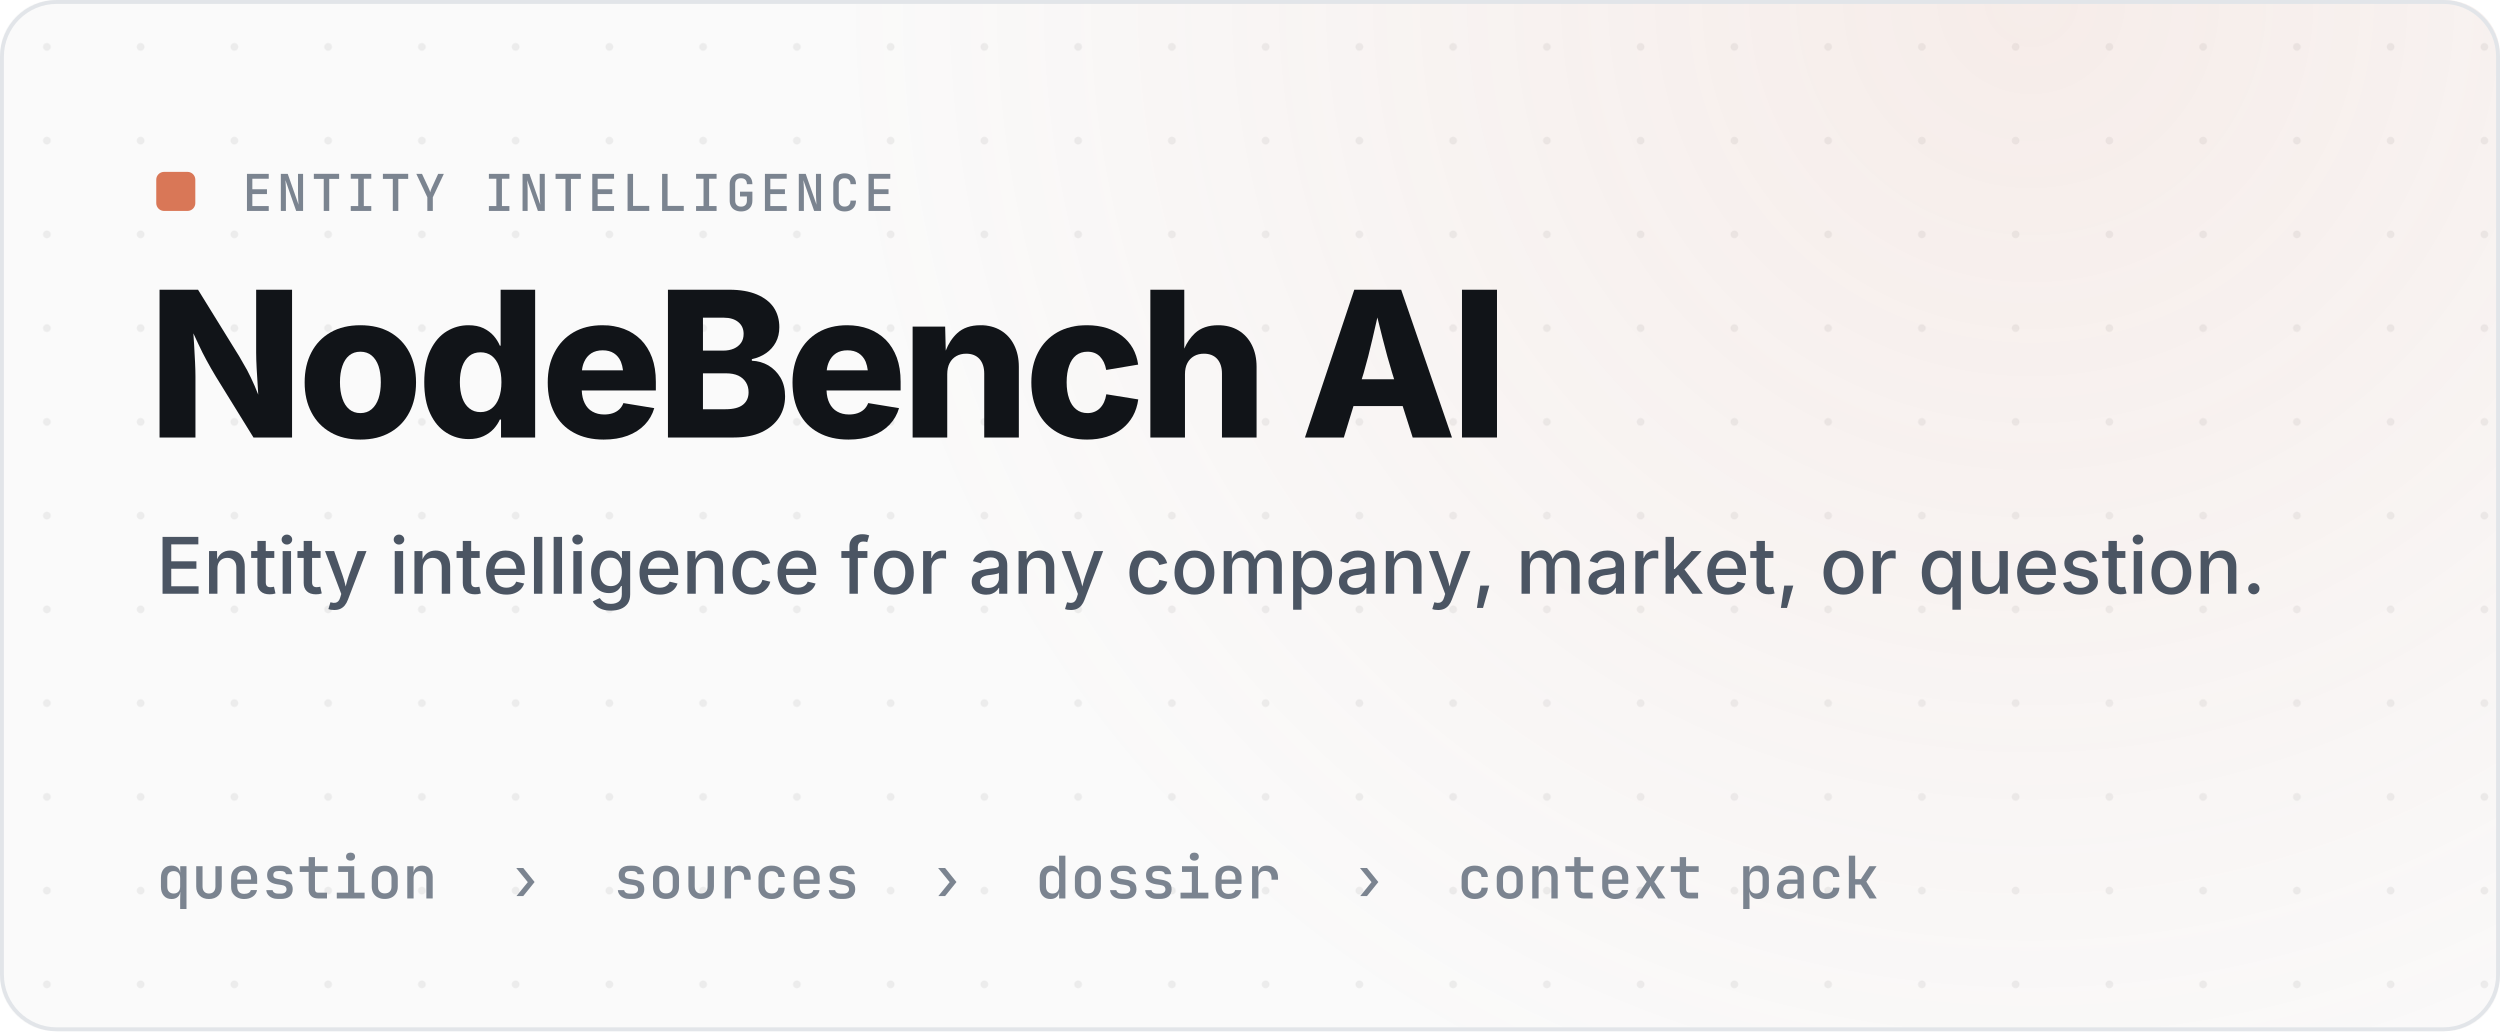
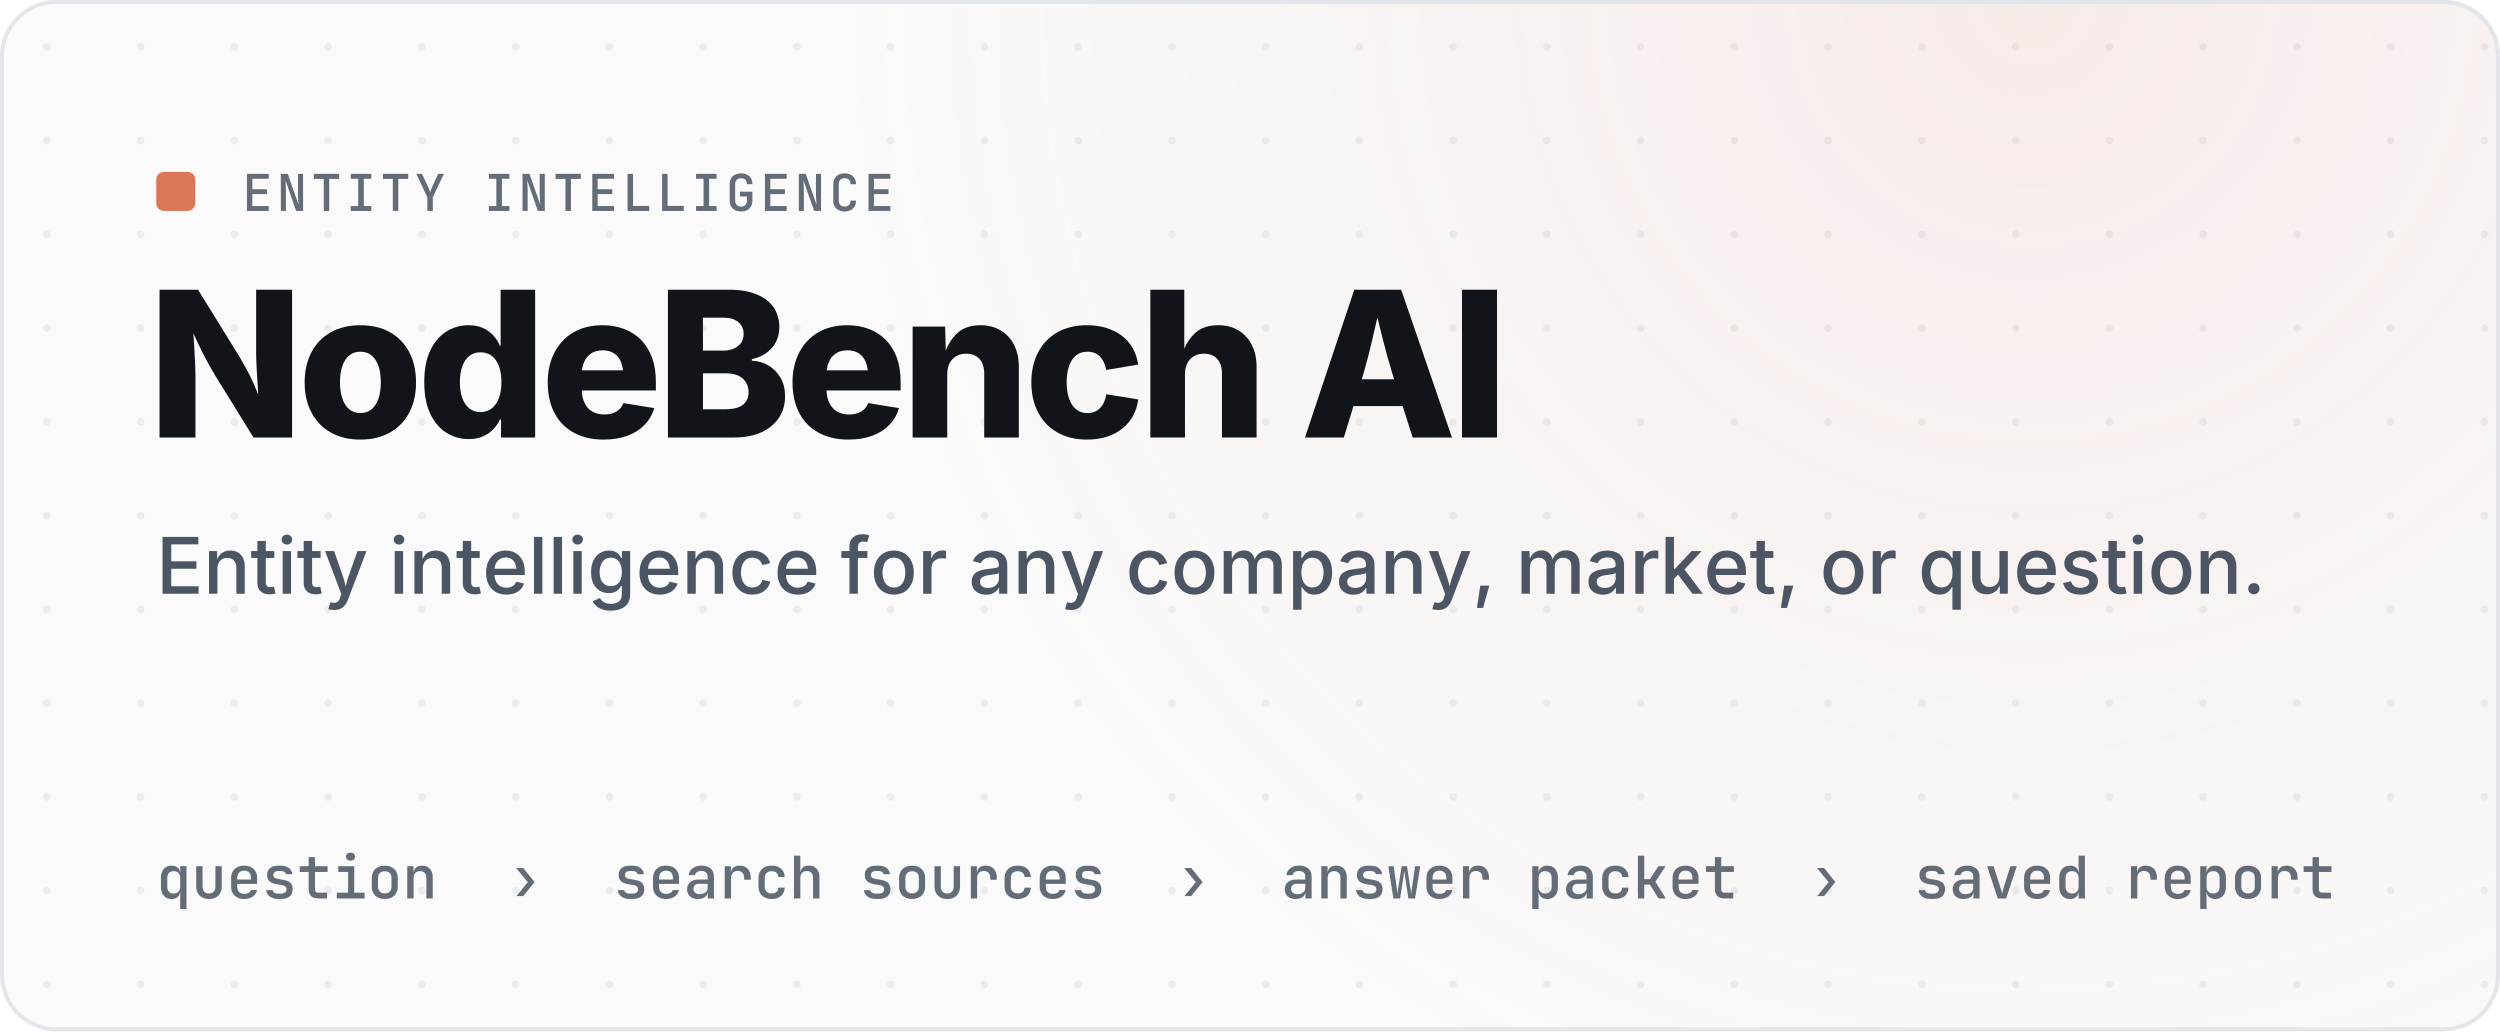
<svg xmlns="http://www.w3.org/2000/svg" width="640" height="264" viewBox="0 0 640 264" role="img" aria-labelledby="t d">
  <defs>
    <path id="o15" d="M523 0L94 0L94-730L523-730L523-634L200-634L200-427L488-427L488-332L200-332L200-96L523-96L523 0Z" />
    <path id="o32" d="M181 0L81 0L81-730L217-730L430-123Q428-152 425-192Q422-232 421-275Q419-318 419-353L419-353L419-730L519-730L519 0L383 0L171-607Q173-581 176-542Q178-503 180-461Q181-419 181-383L181-383L181 0Z" />
    <path id="o47" d="M354 0L246 0L246-631L51-631L51-731L549-731L549-631L354-631L354 0Z" />
    <path id="o23" d="M502 0L98 0L98-96L245-96L245-634L98-634L98-730L502-730L502-634L355-634L355-96L502-96L502 0Z" />
    <path id="o56" d="M354 0L246 0L246-269L29-730L141-730L270-454Q283-427 291-404Q299-380 302-367L302-367Q304-380 313-404Q321-427 333-454L333-454L459-730L571-730L354-269L354 0Z" />
    <path id="o30" d="M536 0L109 0L109-730L217-730L217-99L536-99L536 0Z" />
    <path id="o21" d="M304 10L304 10Q236 10 186-16Q135-41 108-90Q80-138 80-203L80-203L80-527Q80-593 108-641Q135-689 186-715Q236-740 304-740L304-740Q372-740 422-714Q472-688 500-641Q527-593 527-527L527-527L419-527Q419-584 389-614Q359-644 304-644L304-644Q249-644 219-614Q188-584 188-528L188-528L188-203Q188-147 219-116Q249-85 304-85L304-85Q359-85 389-116Q419-147 419-203L419-203L419-285L283-285L283-380L527-380L527-203Q527-138 500-90Q472-42 422-16Q372 10 304 10Z" />
    <path id="o11" d="M304 10L304 10Q236 10 186-16Q135-41 108-90Q80-138 80-203L80-203L80-527Q80-593 108-641Q135-689 186-715Q236-740 304-740L304-740Q372-740 422-714Q472-688 500-641Q527-593 527-527L527-527L419-527Q419-584 389-614Q359-644 304-644L304-644Q249-644 219-614Q188-584 188-528L188-528L188-203Q188-147 219-117Q249-86 304-86L304-86Q359-86 389-117Q419-147 419-203L419-203L527-203Q527-138 500-90Q472-42 422-16Q372 10 304 10Z" />
    <path id="b61" d="M478 0L116 0L116-1490L504-1490L920-817Q960-750 999-679Q1037-607 1075-520L1075-520Q1093-479 1111-432L1111-432Q1109-466 1107-502L1107-502Q1100-602 1095-697Q1090-791 1090-856L1090-856L1090-1490L1452-1490L1452 0L1063 0L682-617Q631-702 590-778Q548-854 507-943L507-943Q484-992 457-1050L457-1050Q460-996 464-944L464-944Q470-842 474-758Q478-673 478-617L478-617L478 0Z" />
    <path id="b195" d="M634 21L634 21Q459 21 333-52Q207-124 140-254Q72-383 72-555L72-555Q72-728 140-858Q207-987 333-1060Q459-1132 634-1132L634-1132Q809-1132 935-1060Q1061-987 1128-858Q1195-728 1195-555L1195-555Q1195-383 1128-254Q1061-124 935-52Q809 21 634 21ZM634-246L634-246Q701-246 747-285Q793-324 817-394Q840-464 840-557L840-557Q840-650 817-720Q793-789 747-827Q701-865 634-865L634-865Q567-865 521-827Q475-789 452-720Q428-650 428-557L428-557Q428-464 452-394Q475-324 521-285Q567-246 634-246Z" />
    <path id="b149" d="M520 16L520 16Q396 16 294-49Q192-113 132-241Q72-368 72-558L72-558Q72-754 135-882Q197-1009 299-1071Q400-1132 517-1132L517-1132Q606-1132 669-1102Q732-1071 773-1024Q813-977 834-926L834-926L842-926L842-1490L1190-1490L1190 0L846 0L846-181L834-181Q812-131 771-86Q729-41 668-13Q606 16 520 16ZM639-256L639-256Q705-256 753-294Q800-331 825-399Q850-467 850-558L850-558Q850-651 825-719Q800-786 753-823Q705-859 639-859L639-859Q572-859 526-822Q479-784 455-717Q431-649 431-558L431-558Q431-468 455-400Q479-331 526-294Q572-256 639-256Z" />
    <path id="b151" d="M636 21L636 21Q461 21 334-49Q207-118 140-247Q72-376 72-555L72-555Q72-727 140-857Q207-987 331-1060Q455-1132 623-1132L623-1132Q741-1132 840-1095Q938-1058 1011-986Q1083-913 1123-807Q1162-701 1162-562L1162-562L1162-474L415-474Q418-399 444-347L444-347Q472-289 523-261Q574-232 642-232L642-232Q689-232 728-245Q766-258 794-284Q821-310 835-347L835-347L1146-296Q1118-200 1050-129Q981-57 877-18Q772 21 636 21ZM417-677L417-677L831-677Q825-725 810-763L810-763Q786-819 740-849Q694-879 626-879Q558-879 511-849Q464-818 440-764L440-764Q422-725 417-677Z" />
    <path id="b16" d="M780 0L116 0L116-1490L734-1490Q900-1490 1013-1442Q1126-1394 1183-1310Q1239-1225 1239-1112L1239-1112Q1239-1027 1204-961Q1168-894 1106-851Q1043-807 962-790L962-790L962-774Q1051-771 1128-727Q1204-682 1251-603Q1297-524 1297-416L1297-416Q1297-296 1237-202Q1176-108 1061-54Q946 0 780 0L780 0ZM469-647L469-285L697-285Q816-285 873-331Q929-376 929-456L929-456Q929-514 902-557Q875-600 825-624Q774-647 704-647L704-647L469-647ZM469-1208L469-876L674-876Q733-876 780-896Q826-916 853-954Q879-991 879-1045L879-1045Q879-1120 825-1164Q771-1208 680-1208L680-1208L469-1208Z" />
    <path id="b190" d="M464-638L464-638L464 0L115 0L115-1118L443-1118L449-876Q490-982 564-1051L564-1051Q651-1132 799-1132L799-1132Q916-1132 1003-1080Q1090-1028 1138-933Q1186-838 1186-712L1186-712L1186 0L837 0L837-644Q837-738 789-792Q741-845 655-845L655-845Q599-845 556-821Q512-796 488-750Q464-704 464-638Z" />
    <path id="b146" d="M634 21L634 21Q459 21 333-52Q207-124 140-254Q72-383 72-555L72-555Q72-728 140-858Q207-987 333-1060Q459-1132 634-1132L634-1132Q741-1132 830-1104Q919-1076 986-1025Q1053-973 1095-900Q1136-826 1149-735L1149-735L827-681Q819-725 803-759Q786-793 763-817Q739-841 708-853Q676-865 638-865L638-865Q571-865 524-829Q477-792 453-723Q428-653 428-557L428-557Q428-461 453-391Q477-321 524-284Q571-246 638-246L638-246Q677-246 708-259Q739-271 764-296Q788-320 805-356Q821-391 828-436L828-436L1150-384Q1137-290 1096-216Q1054-141 987-88Q920-35 831-7Q741 21 634 21Z" />
    <path id="b164" d="M464-638L464-638L464 0L115 0L115-1490L457-1490L457-896Q497-988 564-1051L564-1051Q651-1132 799-1132L799-1132Q916-1132 1003-1080Q1090-1028 1138-933Q1186-838 1186-712L1186-712L1186 0L837 0L837-644Q837-738 789-792Q741-845 655-845L655-845Q599-845 556-821Q512-796 488-750Q464-704 464-638Z" />
    <path id="b2" d="M439 0L47 0L544-1490L1017-1490L1529 0L1133 0L1032-317L536-317L439 0ZM619-587L946-587L926-651Q876-814 830-998L830-998Q803-1101 777-1210L777-1210Q752-1101 728-997L728-997Q686-813 639-651L639-651L619-587Z" />
    <path id="b41" d="M116-1490L469-1490L469 0L116 0L116-1490Z" />
    <path id="m23" d="M1109 0L165 0L165-1490L1103-1490L1103-1294L393-1294L393-850L1052-850L1052-655L393-655L393-196L1109-196L1109 0Z" />
    <path id="m190" d="M368-662L368-662L368 0L148 0L148-1118L358-1118L360-904Q406-1009 479-1063L479-1063Q572-1132 704-1132L704-1132Q818-1132 903-1084Q988-1036 1036-943Q1084-849 1084-710L1084-710L1084 0L864 0L864-683Q864-804 801-872Q738-940 628-940L628-940Q554-940 495-908Q436-875 402-813Q368-751 368-662Z" />
    <path id="m217" d="M403-1118L626-1118L626-939L403-939L403-302Q403-235 432-204Q460-172 525-172L525-172Q542-172 570-176Q598-180 618-184L618-184L657-8Q622 4 582 10Q542 15 503 15L503 15Q351 15 267-64Q183-142 183-284L183-284L183-939L20-939L20-1118L183-1118L183-1384L403-1384L403-1118Z" />
    <path id="m167" d="M368 0L148 0L148-1118L368-1118L368 0ZM259-1289L259-1289Q202-1289 162-1327Q121-1365 121-1419L121-1419Q121-1474 162-1512Q202-1550 259-1550L259-1550Q316-1550 357-1512Q398-1474 398-1419L398-1419Q398-1365 357-1327Q316-1289 259-1289Z" />
    <path id="m240" d="M133 402L133 402L187 223L212 229Q269 244 315 237Q360 230 394 195Q427 159 447 87L447 87L471 5L46-1118L284-1118L505-483Q542-377 567-272L567-272Q576-231 586-190L586-190Q597-231 608-273L608-273Q634-378 671-483L671-483L896-1118L1132-1118L646 155Q612 245 563 305Q513 365 445 396Q377 426 287 426L287 426Q235 426 194 419Q153 411 133 402Z" />
    <path id="m151" d="M630 23L630 23Q465 23 345-48Q225-119 161-248Q96-377 96-551L96-551Q96-723 160-854Q223-985 339-1059Q455-1132 611-1132L611-1132Q707-1132 796-1101Q885-1069 956-1002Q1027-935 1069-829Q1110-722 1110-570L1110-570L1110-492L317-492Q321-391 357-320L357-320Q396-240 467-200Q538-159 632-159L632-159Q694-159 744-177Q794-194 831-230Q867-265 886-317L886-317L1093-268Q1066-182 1003-116Q939-50 845-14Q750 23 630 23ZM318-656L318-656L892-656Q885-726 862-784L862-784Q830-862 768-906Q705-950 611-950L611-950Q518-950 452-905Q386-860 352-787L352-787Q323-726 318-656Z" />
    <path id="m183" d="M148-1490L368-1490L368 0L148 0L148-1490Z" />
    <path id="m161" d="M615 442L615 442Q486 442 391 409Q296 376 235 321Q173 266 141 199L141 199L325 112Q345 144 379 180Q412 215 469 240Q526 265 615 265L615 265Q743 265 823 205Q902 144 902 15L902 15L902-203L883-203Q863-166 828-123Q792-80 729-49Q665-17 563-17L563-17Q431-17 326-79Q220-141 158-263Q96-385 96-563L96-563Q96-741 158-869Q219-996 326-1064Q432-1132 566-1132L566-1132Q669-1132 734-1098Q798-1064 835-1018Q871-971 890-936L890-936L906-936L906-1118L1121-1118L1121 16Q1121 163 1055 258Q988 352 874 397Q759 442 615 442ZM614-200L614-200Q708-200 773-244Q837-287 870-370Q903-452 903-566L903-566Q903-679 870-764Q837-849 773-897Q708-945 614-945L614-945Q517-945 452-895Q387-844 354-759Q321-673 321-566L321-566Q321-457 354-375Q387-292 453-246Q518-200 614-200Z" />
    <path id="m146" d="M618 23L618 23Q460 23 343-49Q226-121 161-251Q96-381 96-553L96-553Q96-727 161-858Q226-988 343-1060Q460-1132 618-1132L618-1132Q705-1132 781-1110Q857-1087 919-1045Q980-1002 1023-941Q1065-879 1086-802L1086-802L877-752Q866-795 843-831Q820-866 788-892Q755-918 713-932Q670-946 619-946L619-946Q518-946 452-893Q385-839 353-750Q320-661 320-553L320-553Q320-446 353-358Q385-269 452-216Q518-163 619-163L619-163Q671-163 714-178Q757-192 791-219Q825-245 848-283Q871-320 881-365L881-365L1089-315Q1069-236 1026-174Q983-111 922-67Q860-23 783 0Q706 23 618 23Z" />
    <path id="m160" d="M452-1118L702-1118L702-939L452-939L452 0L232 0L232-939L20-939L20-1118L232-1118L232-1246Q232-1350 279-1420Q325-1490 401-1525Q477-1560 565-1560L565-1560Q632-1560 680-1549Q727-1538 749-1530L749-1530L698-1352Q682-1357 659-1363Q635-1368 600-1368L600-1368Q522-1368 487-1329Q452-1290 452-1216L452-1216L452-1118Z" />
    <path id="m195" d="M618 23L618 23Q461 23 344-49Q226-121 161-251Q96-381 96-553L96-553Q96-727 161-858Q226-988 344-1060Q461-1132 618-1132L618-1132Q776-1132 894-1060Q1011-988 1076-858Q1141-727 1141-553L1141-553Q1141-381 1076-251Q1011-121 894-49Q776 23 618 23ZM618-163L618-163Q720-163 787-217Q853-270 886-359Q918-447 918-553L918-553Q918-660 886-750Q853-839 787-893Q720-946 618-946L618-946Q517-946 451-893Q385-839 353-750Q320-661 320-553L320-553Q320-447 353-359Q385-270 451-217Q517-163 618-163Z" />
    <path id="m210" d="M368 0L148 0L148-1118L361-1118L361-938L373-938Q404-1030 481-1082Q558-1134 656-1134L656-1134Q677-1134 704-1133Q731-1131 749-1128L749-1128L749-918Q737-922 703-926Q669-930 634-930L634-930Q558-930 497-898Q436-866 402-810Q368-753 368-679L368-679L368 0Z" />
    <path id="m130" d="M461 25L461 25Q355 25 269-15Q183-54 133-130Q83-206 83-316L83-316Q83-411 120-472Q156-533 219-569Q281-605 358-623Q434-641 513-650L513-650Q612-662 674-670Q736-677 766-695Q795-712 795-751L795-751L795-757Q795-820 771-863Q747-906 700-930Q652-953 581-953L581-953Q508-953 456-931Q403-908 371-873Q338-838 322-800L322-800L115-854Q153-954 224-1015Q295-1076 387-1104Q479-1132 577-1132L577-1132Q645-1132 721-1116Q797-1100 864-1058Q931-1016 973-940Q1015-864 1015-742L1015-742L1015 0L802 0L802-153L791-153Q769-110 726-69Q683-28 618-2Q552 25 461 25ZM510-152L510-152Q600-152 664-187Q728-222 762-280Q796-338 796-403L796-403L796-546Q784-534 751-525Q717-515 674-508Q631-500 591-495Q551-490 525-487L525-487Q463-479 412-460Q360-441 330-406Q299-371 299-313L299-313Q299-260 327-224Q354-188 401-170Q448-152 510-152Z" />
    <path id="m187" d="M368 0L148 0L148-1118L357-1118L362-910Q384-971 420-1015L420-1015Q470-1076 537-1107Q604-1137 677-1137L677-1137Q799-1137 874-1062L874-1062Q934-1001 963-903L963-903Q985-962 1023-1007L1023-1007Q1077-1071 1154-1104Q1230-1137 1317-1137L1317-1137Q1416-1137 1497-1094Q1577-1051 1624-966Q1671-881 1671-754L1671-754L1671 0L1451 0L1451-732Q1451-844 1389-894Q1326-944 1241-944L1241-944Q1172-944 1122-915Q1072-886 1045-835Q1018-783 1018-716L1018-716L1018 0L801 0L801-746Q801-836 744-890Q686-944 597-944L597-944Q536-944 484-916Q431-887 400-832Q368-776 368-695L368-695L368 0Z" />
    <path id="m207" d="M368 418L148 418L148-1118L362-1118L362-936L380-936Q400-971 436-1017Q471-1063 535-1098Q598-1132 703-1132L703-1132Q837-1132 943-1064Q1048-996 1109-867Q1170-738 1170-556L1170-556Q1170-376 1110-247Q1050-117 945-48Q839 22 703 22L703 22Q602 22 538-13Q473-47 437-93Q400-139 380-175L380-175L368-175L368 418ZM654-165L654-165Q750-165 815-217Q880-269 913-358Q945-447 945-558L945-558Q945-668 913-756Q880-843 816-894Q751-945 654-945L654-945Q560-945 495-897Q430-848 397-762Q364-675 364-558L364-558Q364-442 398-354Q431-265 496-215Q561-165 654-165Z" />
    <path id="m362" d="M285 371L125 371L213-214L450-214L285 371Z" />
    <path id="m180" d="M368 0L148 0L148-1490L368-1490L368-646L388-646L829-1118L1093-1118L643-636L1124 0L852 0L475-501L368-394L368 0Z" />
    <path id="m209" d="M1118-1118L1118 418L898 418L898-175L886-175Q867-139 830-93Q793-47 729-13Q665 22 564 22L564 22Q428 22 322-48Q216-117 156-247Q96-376 96-556L96-556Q96-738 157-867Q218-996 324-1064Q430-1132 564-1132L564-1132Q668-1132 732-1098Q795-1063 831-1017Q867-971 886-936L886-936L904-936L904-1118L1118-1118ZM612-165L612-165Q706-165 771-215Q835-265 869-354Q902-442 902-558L902-558Q902-675 869-762Q836-848 772-897Q707-945 612-945L612-945Q515-945 451-894Q386-843 354-756Q321-668 321-558L321-558Q321-447 354-358Q387-269 452-217Q517-165 612-165Z" />
    <path id="m220" d="M529 14L529 14Q415 14 329-34Q243-82 196-176Q148-270 148-408L148-408L148-1118L368-1118L368-435Q368-314 432-246Q495-178 604-178L604-178Q679-178 738-211Q796-243 830-306Q864-368 864-456L864-456L864-1118L1084-1118L1084 0L874 0L873-218Q827-109 751-54L751-54Q657 14 529 14Z" />
    <path id="m213" d="M549 23L549 23Q428 23 334-12Q239-47 179-116Q118-184 98-283L98-283L305-326Q328-239 391-197Q454-155 551-155L551-155Q657-155 720-200Q783-244 783-306L783-306Q783-360 745-395Q706-430 626-447L626-447L438-490Q282-525 206-602Q130-679 130-799L130-799Q130-899 186-974Q242-1049 339-1091Q436-1132 563-1132L563-1132Q684-1132 770-1097Q856-1062 910-999Q963-936 986-853L986-853L789-810Q768-869 716-914Q664-958 565-958L565-958Q474-958 413-917Q352-876 352-813L352-813Q352-757 393-723Q433-688 525-667L525-667L705-627Q860-592 935-517Q1010-442 1010-325L1010-325Q1010-223 952-145Q893-66 790-22Q686 23 549 23Z" />
    <path id="m363" d="M311 15L311 15Q249 15 206-28Q163-71 163-132L163-132Q163-194 206-237Q249-279 311-279L311-279Q372-279 415-237Q458-194 458-132L458-132Q458-71 415-28Q372 15 311 15Z" />
    <path id="o104" d="M516 180L408 180L408 23L411-105L407-105Q401-57 369-28L369-28Q329 10 261 10L261 10Q178 10 129-46Q80-102 80-198L80-198L80-353Q80-449 129-505Q178-560 261-560L261-560Q329-560 369-523L369-523Q401-493 407-445L407-445L409-445L409-550L516-550L516 180ZM298-84L298-84Q349-84 379-116Q408-147 408-203L408-203L408-347Q408-403 379-435Q349-466 298-466L298-466Q245-466 217-436Q188-405 188-347L188-347L188-203Q188-145 217-115Q245-84 298-84Z" />
    <path id="o109" d="M299 10L299 10Q200 10 141-48Q82-105 82-204L82-204L82-550L190-550L190-204Q190-147 219-116Q248-84 299-84L299-84Q351-84 381-116Q410-147 410-204L410-204L410-550L518-550L518-204Q518-105 459-48Q399 10 299 10Z" />
    <path id="o72" d="M300 10L300 10Q233 10 183-17Q132-43 105-91Q78-139 78-203L78-203L78-347Q78-412 105-460Q132-507 183-534Q233-560 300-560L300-560Q368-560 418-534Q468-507 495-460Q522-412 522-347L522-347L522-249L182-249L182-203Q182-142 213-110Q243-78 301-78L301-78Q348-78 377-95Q406-111 413-143L413-143L520-143Q508-73 448-32Q388 10 300 10ZM182-322L418-323L418-348Q418-408 388-441Q358-474 300-474L300-474Q243-474 213-441Q182-408 182-347L182-347L182-322Z" />
    <path id="o106" d="M324 9L281 9Q222 9 178-10Q133-29 108-63Q82-96 78-142L78-142L186-142Q190-115 215-99Q240-82 281-82L281-82L324-82Q373-82 398-102Q423-122 423-155L423-155Q423-187 401-206Q378-224 334-230L334-230L263-241Q175-255 134-292Q92-328 92-400L92-400Q92-476 142-518Q191-559 288-559L288-559L326-559Q412-559 464-520Q515-480 522-414L522-414L414-414Q410-438 388-453Q365-468 326-468L326-468L288-468Q241-468 220-451Q198-433 198-399L198-399Q198-369 217-354Q236-339 276-333L276-333L349-321Q442-308 486-270Q529-231 529-158L529-158Q529-79 478-35Q426 9 324 9L324 9Z" />
    <path id="o108" d="M514 0L360 0Q285 0 243-41Q201-82 201-155L201-155L201-452L49-452L49-550L201-550L201-705L309-705L309-550L524-550L524-452L309-452L309-155Q309-98 364-98L364-98L514-98L514 0Z" />
    <path id="o80" d="M556 0L81 0L81-98L274-98L274-452L106-452L106-550L379-550L379-98L556-98L556 0ZM316-645L316-645Q281-645 260-664Q239-682 239-713L239-713Q239-745 260-764Q281-782 316-782L316-782Q351-782 372-764Q393-745 393-713L393-713Q393-682 372-664Q351-645 316-645Z" />
    <path id="o94" d="M300 9L300 9Q232 9 182-17Q132-43 105-91Q78-139 78-204L78-204L78-346Q78-412 105-460Q132-507 182-533Q232-559 300-559L300-559Q368-559 418-533Q468-507 495-460Q522-412 522-346L522-346L522-204Q522-139 495-91Q468-43 418-17Q368 9 300 9ZM300-86L300-86Q355-86 385-117Q415-147 415-204L415-204L415-346Q415-404 385-434Q355-464 300-464L300-464Q246-464 216-434Q185-404 185-346L185-346L185-204Q185-147 216-117Q246-86 300-86Z" />
    <path id="o92" d="M192 0L84 0L84-550L191-550L191-445L193-445Q199-493 230-523L230-523Q269-560 338-560L338-560Q420-560 469-508Q518-455 518-366L518-366L518 0L410 0L410-354Q410-408 381-437Q352-466 302-466L302-466Q251-466 222-436Q192-405 192-347L192-347L192 0Z" />
    <path id="o177" d="M263-40L147-40L341-278L143-520L263-520L457-280L263-40Z" />
+     <path id="o59" d="M245 10L245 10Q159 10 110-35Q60-79 60-156L60-156Q60-234 113-279Q165-323 257-323L257-323L410-323L410-374Q410-419 382-444Q354-469 303-469L303-469Q258-469 228-450Q198-430 193-398L193-398L87-398Q96-472 156-516Q215-560 306-560L306-560Q404-560 461-511Q518-461 518-376L518-376L518 0L413 0L413-101L412-101Q405-55 367-26L367-26Q321 10 245 10ZM277-73L277-73Q335-73 373-103Q410-132 410-178L410-178L410-250L259-250Q217-250 193-227Q168-204 168-164L168-164Q168-122 197-98Q226-73 277-73Z" />
    <path id="o105" d="M210 0L102 0L102-550L206-550L206-448Q216-488 238-515L238-515Q277-560 354-560L354-560Q442-560 494-506Q545-451 545-356L545-356L545-319L434-319L434-347Q434-406 405-438Q375-469 322-469Q269-469 240-437Q210-405 210-347L210-347L210 0Z" />
    <path id="o68" d="M304 10L304 10Q236 10 185-16Q133-41 106-90Q78-138 78-203L78-203L78-347Q78-413 106-461Q133-509 185-535Q236-560 304-560L304-560Q403-560 463-508Q523-456 526-366L526-366L418-366Q415-413 385-439Q355-465 304-465L304-465Q249-465 217-435Q185-404 185-348L185-348L185-203Q185-147 217-116Q249-85 304-85L304-85Q355-85 385-111Q415-137 418-184L418-184L526-184Q523-94 463-42Q403 10 304 10Z" />
+     <path id="o79" d="M192 0L84 0L84-730L192-730L192-550L191-445L193-445Q199-493 230-523L230-523Q269-560 338-560L338-560Q420-560 469-508Q518-455 518-366L518-366L518 0L410 0L410-354Q410-408 381-438Q352-468 302-468L302-468Q251-468 222-437Q192-405 192-347L192-347L192 0Z" />
+     <path id="o115" d="M228 0L113 0L28-550L119-550L170-187Q174-162 178-132Q181-101 183-81L183-81Q185-101 190-131Q194-161 198-187L198-187L255-550L346-550L402-187Q406-161 411-131Q415-100 417-80L417-80Q419-101 424-132Q428-162 432-187L432-187L484-550L572-550L484 0L370 0L316-359Q312-387 307-419Q302-450 300-469L300-469Q297-450 293-419L293-419L284-359L228 0Z" />
+     <path id="o102" d="M192 180L84 180L84-550L191-550L191-445L193-445Q199-493 232-523L232-523Q272-560 340-560L340-560Q423-560 473-505Q522-449 522-353L522-353L522-198Q522-134 500-88Q477-41 437-16Q396 10 340 10L340 10Q273 10 232-28L232-28Q199-57 193-105L193-105L189-105L192 23L192 180ZM303-84L303-84Q356-84 386-115Q415-145 415-203L415-203L415-347Q415-405 386-436Q356-466 303-466L303-466Q252-466 222-435Q192-403 192-347L192-347L192-203Q192-147 222-116Q252-84 303-84Z" />
+     <path id="o89" d="M195 0L87 0L87-730L195-730L195-329L292-329L438-550L560-550L385-286L563 0L439 0L292-236L195-236L195 0Z" />
+     <path id="o114" d="M371 0L229 0L47-550L157-550L270-198Q281-167 290-136Q298-104 302-86L302-86Q307-104 316-136Q324-167 333-198L333-198L444-550L553-550L371 0Z" />
    <path id="o70" d="M261 10L261 10Q178 10 128-46Q78-102 78-197L78-197L78-352Q78-448 128-504Q178-560 261-560L261-560Q329-560 369-523L369-523Q401-493 407-445L407-445L411-445L408-573L408-730L516-730L516 0L409 0L409-105L407-105Q401-57 369-28L369-28Q329 10 261 10ZM298-84L298-84Q349-84 379-116Q408-147 408-203L408-203L408-347Q408-403 379-435Q349-466 298-466L298-466Q245-466 215-436Q185-405 185-347L185-347L185-203Q185-145 215-115Q245-84 298-84Z" />
-     <path id="o116" d="M166 0L43 0L236-284L55-550L179-550L276-398Q283-386 290-373Q297-359 301-350L301-350Q304-359 311-373Q318-386 325-398L325-398L422-550L546-550L365-283L557 0L433 0L326-165Q319-177 312-192Q305-207 301-216L301-216Q297-207 290-192Q282-177 274-165L274-165L166 0Z" />
-     <path id="o102" d="M192 180L84 180L84-550L191-550L191-445L193-445Q199-493 232-523L232-523Q272-560 340-560L340-560Q423-560 473-505Q522-449 522-353L522-353L522-198Q522-134 500-88Q477-41 437-16Q396 10 340 10L340 10Q273 10 232-28L232-28Q199-57 193-105L193-105L189-105L192 23L192 180ZM303-84L303-84Q356-84 386-115Q415-145 415-203L415-203L415-347Q415-405 386-436Q356-466 303-466L303-466Q252-466 222-435Q192-403 192-347L192-347L192-203Q192-147 222-116Q252-84 303-84Z" />
-     <path id="o59" d="M245 10L245 10Q159 10 110-35Q60-79 60-156L60-156Q60-234 113-279Q165-323 257-323L257-323L410-323L410-374Q410-419 382-444Q354-469 303-469L303-469Q258-469 228-450Q198-430 193-398L193-398L87-398Q96-472 156-516Q215-560 306-560L306-560Q404-560 461-511Q518-461 518-376L518-376L518 0L413 0L413-101L412-101Q405-55 367-26L367-26Q321 10 245 10ZM277-73L277-73Q335-73 373-103Q410-132 410-178L410-178L410-250L259-250Q217-250 193-227Q168-204 168-164L168-164Q168-122 197-98Q226-73 277-73Z" />
-     <path id="o89" d="M195 0L87 0L87-730L195-730L195-329L292-329L438-550L560-550L385-286L563 0L439 0L292-236L195-236L195 0Z" />
  </defs>
  <defs>
    <pattern id="gk" width="24" height="24" patternUnits="userSpaceOnUse">
      <circle cx="12" cy="12" r="1" fill="#111418" fill-opacity="0.06" />
    </pattern>
    <radialGradient id="hk" cx="520" cy="0" r="307" gradientUnits="userSpaceOnUse">
      <stop offset="0" stop-color="#D97757" stop-opacity="0.1" />
      <stop offset="1" stop-color="#D97757" stop-opacity="0" />
    </radialGradient>
    <clipPath id="ck">
      <rect width="640" height="264" rx="14" />
    </clipPath>
  </defs>
  <g clip-path="url(#ck)">
    <rect width="640" height="264" fill="#fafafa" />
    <rect width="640" height="264" fill="url(#gk)" />
    <rect width="640" height="264" fill="url(#hk)" />
  </g>
  <rect x=".5" y=".5" width="639" height="263" rx="14" fill="none" stroke="#e2e5e9" />
  <g>
    <rect x="40" y="44" width="10" height="10" rx="2" fill="#D97757" />
-     <g fill="#7b8490">
+     <g fill="#636c77">
      <g transform="translate(62 54) scale(0.013)">
        <use href="#o15" x="0" />
        <use href="#o32" x="680" />
        <use href="#o47" x="1360" />
        <use href="#o23" x="2040" />
        <use href="#o47" x="2720" />
        <use href="#o56" x="3400" />
        <use href="#o23" x="4760" />
        <use href="#o32" x="5440" />
        <use href="#o47" x="6120" />
        <use href="#o15" x="6800" />
        <use href="#o30" x="7480" />
        <use href="#o30" x="8160" />
        <use href="#o23" x="8840" />
        <use href="#o21" x="9520" />
        <use href="#o15" x="10200" />
        <use href="#o32" x="10880" />
        <use href="#o11" x="11560" />
        <use href="#o15" x="12240" />
      </g>
    </g>
  </g>
  <g fill="#111418">
    <g transform="translate(37.9 112) scale(0.02539)">
      <use href="#b61" x="0" />
      <use href="#b195" x="1507" />
      <use href="#b149" x="2713" />
      <use href="#b151" x="3958" />
      <use href="#b16" x="5126" />
      <use href="#b151" x="6426" />
      <use href="#b190" x="7594" />
      <use href="#b146" x="8834" />
      <use href="#b164" x="9991" />
      <use href="#b2" x="11618" />
      <use href="#b41" x="13132" />
    </g>
  </g>
  <g>
    <g fill="#4b5563">
      <g transform="translate(40 152) scale(0.00977)">
        <use href="#m23" x="0" />
        <use href="#m190" x="1235" />
        <use href="#m217" x="2467" />
        <use href="#m167" x="3164" />
        <use href="#m217" x="3680" />
        <use href="#m240" x="4377" />
        <use href="#m167" x="6101" />
        <use href="#m190" x="6617" />
        <use href="#m217" x="7849" />
        <use href="#m151" x="8546" />
        <use href="#m183" x="9749" />
        <use href="#m183" x="10265" />
        <use href="#m167" x="10781" />
        <use href="#m161" x="11297" />
        <use href="#m151" x="12566" />
        <use href="#m190" x="13769" />
        <use href="#m146" x="15001" />
        <use href="#m151" x="16183" />
        <use href="#m160" x="17932" />
        <use href="#m195" x="18709" />
        <use href="#m210" x="19946" />
        <use href="#m130" x="21284" />
        <use href="#m190" x="22447" />
        <use href="#m240" x="23679" />
        <use href="#m146" x="25403" />
        <use href="#m195" x="26585" />
        <use href="#m187" x="27822" />
        <use href="#m207" x="29641" />
        <use href="#m130" x="30907" />
        <use href="#m190" x="32070" />
        <use href="#m240" x="33302" />
        <use href="#m362" x="34480" />
        <use href="#m187" x="35626" />
        <use href="#m130" x="37445" />
        <use href="#m210" x="38608" />
        <use href="#m180" x="39400" />
        <use href="#m151" x="40545" />
        <use href="#m217" x="41748" />
        <use href="#m362" x="42445" />
        <use href="#m195" x="43591" />
        <use href="#m210" x="44828" />
        <use href="#m209" x="46166" />
        <use href="#m220" x="47432" />
        <use href="#m151" x="48664" />
        <use href="#m213" x="49867" />
        <use href="#m217" x="50970" />
        <use href="#m167" x="51667" />
        <use href="#m195" x="52183" />
        <use href="#m190" x="53420" />
        <use href="#m363" x="54652" />
      </g>
    </g>
  </g>
-   <g fill="#7b8490">
+   <g fill="#636c77">
    <g transform="translate(40 230) scale(0.015)">
      <use href="#o104" x="0" />
      <use href="#o109" x="600" />
      <use href="#o72" x="1200" />
      <use href="#o106" x="1800" />
      <use href="#o108" x="2400" />
      <use href="#o80" x="3000" />
      <use href="#o94" x="3600" />
      <use href="#o92" x="4200" />
      <use href="#o177" x="6000" />
      <use href="#o106" x="7800" />
-       <use href="#o94" x="8400" />
-       <use href="#o109" x="9000" />
+       <use href="#o72" x="8400" />
+       <use href="#o59" x="9000" />
      <use href="#o105" x="9600" />
      <use href="#o68" x="10200" />
-       <use href="#o72" x="10800" />
-       <use href="#o106" x="11400" />
-       <use href="#o177" x="13200" />
-       <use href="#o70" x="15000" />
-       <use href="#o94" x="15600" />
-       <use href="#o106" x="16200" />
-       <use href="#o106" x="16800" />
-       <use href="#o80" x="17400" />
-       <use href="#o72" x="18000" />
-       <use href="#o105" x="18600" />
-       <use href="#o177" x="20400" />
-       <use href="#o68" x="22200" />
-       <use href="#o94" x="22800" />
-       <use href="#o92" x="23400" />
-       <use href="#o108" x="24000" />
-       <use href="#o72" x="24600" />
-       <use href="#o116" x="25200" />
-       <use href="#o108" x="25800" />
-       <use href="#o102" x="27000" />
-       <use href="#o59" x="27600" />
-       <use href="#o68" x="28200" />
-       <use href="#o89" x="28800" />
+       <use href="#o79" x="10800" />
+       <use href="#o106" x="12000" />
+       <use href="#o94" x="12600" />
+       <use href="#o109" x="13200" />
+       <use href="#o105" x="13800" />
+       <use href="#o68" x="14400" />
+       <use href="#o72" x="15000" />
+       <use href="#o106" x="15600" />
+       <use href="#o177" x="17400" />
+       <use href="#o59" x="19200" />
+       <use href="#o92" x="19800" />
+       <use href="#o106" x="20400" />
+       <use href="#o115" x="21000" />
+       <use href="#o72" x="21600" />
+       <use href="#o105" x="22200" />
+       <use href="#o102" x="23400" />
+       <use href="#o59" x="24000" />
+       <use href="#o68" x="24600" />
+       <use href="#o89" x="25200" />
+       <use href="#o72" x="25800" />
+       <use href="#o108" x="26400" />
+       <use href="#o177" x="28200" />
+       <use href="#o106" x="30000" />
+       <use href="#o59" x="30600" />
+       <use href="#o114" x="31200" />
+       <use href="#o72" x="31800" />
+       <use href="#o70" x="32400" />
+       <use href="#o105" x="33600" />
+       <use href="#o72" x="34200" />
+       <use href="#o102" x="34800" />
+       <use href="#o94" x="35400" />
+       <use href="#o105" x="36000" />
+       <use href="#o108" x="36600" />
    </g>
  </g>
</svg>
